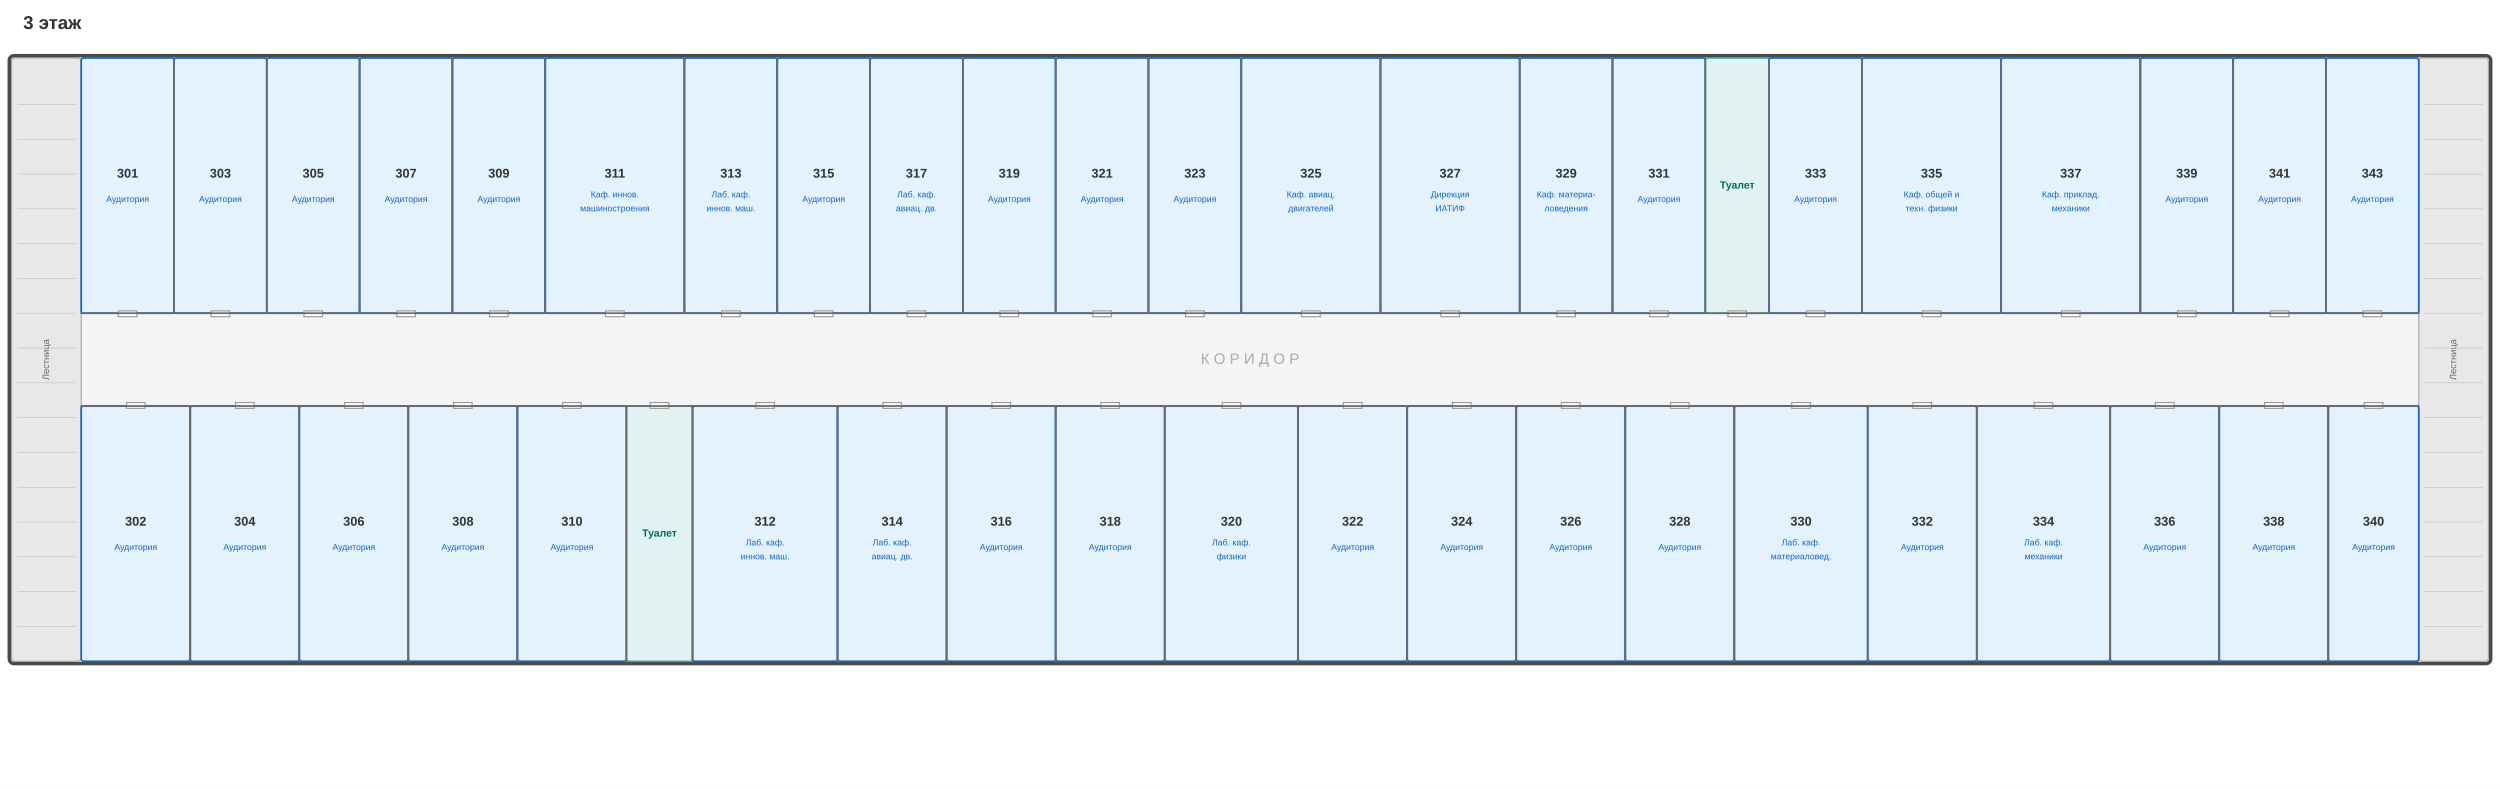
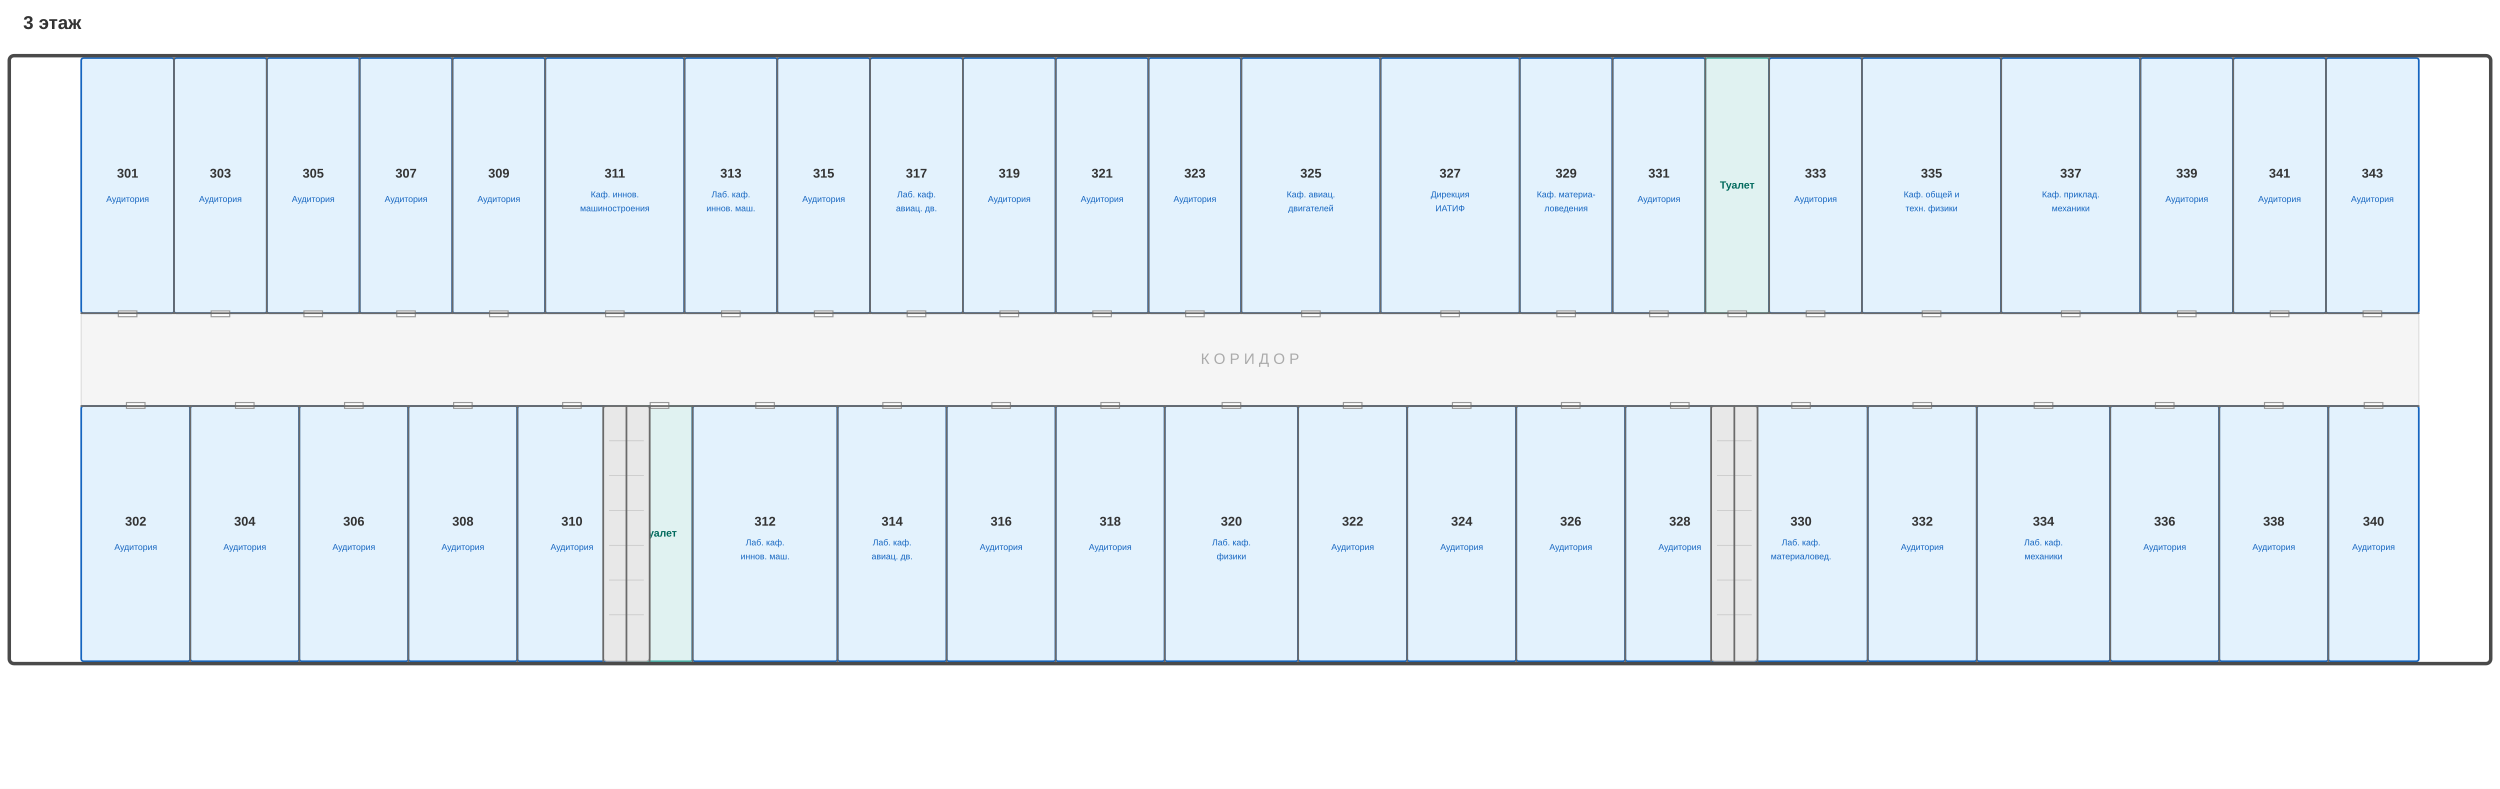
<svg xmlns="http://www.w3.org/2000/svg" viewBox="0 0 2155 680" width="2155" height="680">
  <defs>
    <style>
  .wall{fill:none;stroke:#4a4a4a;stroke-width:3;stroke-linecap:round}
  .inner-wall{fill:none;stroke:#6a6a6a;stroke-width:1.5;stroke-linecap:round}
  .room{fill:#F5F5F5;stroke:#BDBDBD;stroke-width:1;cursor:pointer;transition:fill .2s}
  .room:hover{fill:#EEEEEE}
  .room.active{fill:#E0E0E0;stroke:#757575;stroke-width:2}
  .corridor{fill:#f5f5f5;stroke:#ddd;stroke-width:1}
  .stairs{fill:#e8e8e8;stroke:#aaa;stroke-width:1}
  .toilet{fill:#E0F2F1;stroke:#4DB6AC;stroke-width:1.5;cursor:pointer;transition:fill .2s}
  .toilet:hover{fill:#B2DFDB}
  .toilet.active{fill:#80CBC4;stroke:#00897B;stroke-width:2}
  .special{fill:#FCE4EC;stroke:#F48FB1;stroke-width:1.5;cursor:pointer;transition:fill .2s}
  .special:hover{fill:#F8BBD0}
  .special.active{fill:#F48FB1;stroke:#C2185B;stroke-width:2}
  .service{fill:#fff3e0;stroke:#ffb74d;stroke-width:1}
  .label{font-family:'Segoe UI',Arial,sans-serif;font-size:10px;fill:#333;text-anchor:middle;dominant-baseline:middle;pointer-events:none}
  .room-num{font-family:'Segoe UI',Arial,sans-serif;font-size:11px;fill:#333;text-anchor:middle;dominant-baseline:middle;pointer-events:none;font-weight:700}
  .dept-label{font-family:'Segoe UI',Arial,sans-serif;font-size:7.5px;fill:#555;text-anchor:middle;dominant-baseline:middle;pointer-events:none}
  .floor-label{font-family:'Segoe UI',Arial,sans-serif;font-size:16px;fill:#333;font-weight:800}
  .door{fill:#fff;stroke:#999;stroke-width:1}
  .atif-color{fill:#E3F2FD;stroke:#1565C0;stroke-width:1.5;cursor:pointer;transition:fill .2s}
  .atif-color:hover{fill:#BBDEFB}
  .atif-color.active{fill:#90CAF9;stroke:#1565C0;stroke-width:2}
  .itsu-color{fill:#E8F5E9;stroke:#2E7D32;stroke-width:1.5;cursor:pointer;transition:fill .2s}
  .itsu-color:hover{fill:#C8E6C9}
  .itsu-color.active{fill:#A5D6A7;stroke:#2E7D32;stroke-width:2}
  .ino-color{fill:#F3E5F5;stroke:#6A1B9A;stroke-width:1.5;cursor:pointer;transition:fill .2s}
  .ino-color:hover{fill:#E1BEE7}
  .ino-color.active{fill:#CE93D8;stroke:#6A1B9A;stroke-width:2}
  .lab-color{fill:#FFF8E1;stroke:#F9A825;stroke-width:1.5;cursor:pointer;transition:fill .2s}
  .lab-color:hover{fill:#FFECB3}
  .lab-color.active{fill:#FFD54F;stroke:#F9A825;stroke-width:2}
  .tech-color{fill:#ECEFF1;stroke:#546E7A;stroke-width:1.5;cursor:pointer;transition:fill .2s}
  .tech-color:hover{fill:#CFD8DC}
  .tech-color.active{fill:#B0BEC5;stroke:#546E7A;stroke-width:2}
    </style>
  </defs>
  <rect width="2155" height="680" fill="white" />
  <text x="20" y="25" class="floor-label">3 этаж</text>
  <rect x="70" y="270" width="2015" height="80" class="corridor" rx="2" />
  <text x="1077.5" y="310" class="label" style="font-size:13px;fill:#aaa">К О Р И Д О Р</text>
-   <rect x="10" y="50" width="60" height="520" class="stairs" rx="3" />
-   <text x="40" y="310" class="label" style="font-size:8px;fill:#666" transform="rotate(-90,40,310)">Лестница</text>
-   <line x1="15" y1="90" x2="65" y2="90" stroke="#bbb" stroke-width="0.5" />
-   <line x1="15" y1="120" x2="65" y2="120" stroke="#bbb" stroke-width="0.5" />
-   <line x1="15" y1="150" x2="65" y2="150" stroke="#bbb" stroke-width="0.5" />
-   <line x1="15" y1="180" x2="65" y2="180" stroke="#bbb" stroke-width="0.5" />
-   <line x1="15" y1="210" x2="65" y2="210" stroke="#bbb" stroke-width="0.5" />
-   <line x1="15" y1="240" x2="65" y2="240" stroke="#bbb" stroke-width="0.5" />
-   <line x1="15" y1="270" x2="65" y2="270" stroke="#bbb" stroke-width="0.5" />
-   <line x1="15" y1="300" x2="65" y2="300" stroke="#bbb" stroke-width="0.5" />
-   <line x1="15" y1="330" x2="65" y2="330" stroke="#bbb" stroke-width="0.5" />
-   <line x1="15" y1="360" x2="65" y2="360" stroke="#bbb" stroke-width="0.5" />
-   <line x1="15" y1="390" x2="65" y2="390" stroke="#bbb" stroke-width="0.5" />
-   <line x1="15" y1="420" x2="65" y2="420" stroke="#bbb" stroke-width="0.5" />
-   <line x1="15" y1="450" x2="65" y2="450" stroke="#bbb" stroke-width="0.5" />
-   <line x1="15" y1="480" x2="65" y2="480" stroke="#bbb" stroke-width="0.5" />
-   <line x1="15" y1="510" x2="65" y2="510" stroke="#bbb" stroke-width="0.5" />
-   <line x1="15" y1="540" x2="65" y2="540" stroke="#bbb" stroke-width="0.5" />
-   <rect x="2085" y="50" width="60" height="520" class="stairs" rx="3" />
-   <text x="2115" y="310" class="label" style="font-size:8px;fill:#666" transform="rotate(-90,2115,310)">Лестница</text>
-   <line x1="2090" y1="90" x2="2140" y2="90" stroke="#bbb" stroke-width="0.5" />
-   <line x1="2090" y1="120" x2="2140" y2="120" stroke="#bbb" stroke-width="0.5" />
-   <line x1="2090" y1="150" x2="2140" y2="150" stroke="#bbb" stroke-width="0.5" />
-   <line x1="2090" y1="180" x2="2140" y2="180" stroke="#bbb" stroke-width="0.5" />
-   <line x1="2090" y1="210" x2="2140" y2="210" stroke="#bbb" stroke-width="0.5" />
-   <line x1="2090" y1="240" x2="2140" y2="240" stroke="#bbb" stroke-width="0.5" />
-   <line x1="2090" y1="270" x2="2140" y2="270" stroke="#bbb" stroke-width="0.5" />
-   <line x1="2090" y1="300" x2="2140" y2="300" stroke="#bbb" stroke-width="0.5" />
-   <line x1="2090" y1="330" x2="2140" y2="330" stroke="#bbb" stroke-width="0.5" />
-   <line x1="2090" y1="360" x2="2140" y2="360" stroke="#bbb" stroke-width="0.5" />
-   <line x1="2090" y1="390" x2="2140" y2="390" stroke="#bbb" stroke-width="0.5" />
-   <line x1="2090" y1="420" x2="2140" y2="420" stroke="#bbb" stroke-width="0.5" />
-   <line x1="2090" y1="450" x2="2140" y2="450" stroke="#bbb" stroke-width="0.5" />
-   <line x1="2090" y1="480" x2="2140" y2="480" stroke="#bbb" stroke-width="0.5" />
-   <line x1="2090" y1="510" x2="2140" y2="510" stroke="#bbb" stroke-width="0.5" />
-   <line x1="2090" y1="540" x2="2140" y2="540" stroke="#bbb" stroke-width="0.5" />
  <rect x="70" y="50" width="80" height="220" class="room atif-color" data-room="301" data-type="atif" rx="2" />
  <text x="110" y="150" class="room-num">301</text>
  <text x="110" y="172" class="dept-label" style="fill:#1565C0;font-size:7.5px">Аудитория</text>
  <rect x="102" y="268" width="16" height="5" class="door" />
  <rect x="150" y="50" width="80" height="220" class="room atif-color" data-room="303" data-type="atif" rx="2" />
  <text x="190" y="150" class="room-num">303</text>
  <text x="190" y="172" class="dept-label" style="fill:#1565C0;font-size:7.5px">Аудитория</text>
  <rect x="182" y="268" width="16" height="5" class="door" />
  <rect x="230" y="50" width="80" height="220" class="room atif-color" data-room="305" data-type="atif" rx="2" />
  <text x="270" y="150" class="room-num">305</text>
  <text x="270" y="172" class="dept-label" style="fill:#1565C0;font-size:7.5px">Аудитория</text>
  <rect x="262" y="268" width="16" height="5" class="door" />
  <rect x="310" y="50" width="80" height="220" class="room atif-color" data-room="307" data-type="atif" rx="2" />
  <text x="350" y="150" class="room-num">307</text>
  <text x="350" y="172" class="dept-label" style="fill:#1565C0;font-size:7.5px">Аудитория</text>
  <rect x="342" y="268" width="16" height="5" class="door" />
  <rect x="390" y="50" width="80" height="220" class="room atif-color" data-room="309" data-type="atif" rx="2" />
  <text x="430" y="150" class="room-num">309</text>
  <text x="430" y="172" class="dept-label" style="fill:#1565C0;font-size:7.5px">Аудитория</text>
  <rect x="422" y="268" width="16" height="5" class="door" />
  <rect x="470" y="50" width="120" height="220" class="room atif-color" data-room="311" data-type="atif" rx="2" />
  <text x="530" y="150" class="room-num">311</text>
  <text x="530" y="168" class="dept-label" style="fill:#1565C0;font-size:7.5px">Каф. иннов.</text>
  <text x="530" y="180" class="dept-label" style="fill:#1565C0;font-size:7.5px">машиностроения</text>
  <rect x="522" y="268" width="16" height="5" class="door" />
  <rect x="590" y="50" width="80" height="220" class="room atif-color" data-room="313" data-type="atif" rx="2" />
  <text x="630" y="150" class="room-num">313</text>
  <text x="630" y="168" class="dept-label" style="fill:#1565C0;font-size:7.5px">Лаб. каф.</text>
  <text x="630" y="180" class="dept-label" style="fill:#1565C0;font-size:7.5px">иннов. маш.</text>
  <rect x="622" y="268" width="16" height="5" class="door" />
  <rect x="670" y="50" width="80" height="220" class="room atif-color" data-room="315" data-type="atif" rx="2" />
  <text x="710" y="150" class="room-num">315</text>
  <text x="710" y="172" class="dept-label" style="fill:#1565C0;font-size:7.5px">Аудитория</text>
  <rect x="702" y="268" width="16" height="5" class="door" />
  <rect x="750" y="50" width="80" height="220" class="room atif-color" data-room="317" data-type="atif" rx="2" />
  <text x="790" y="150" class="room-num">317</text>
  <text x="790" y="168" class="dept-label" style="fill:#1565C0;font-size:7.5px">Лаб. каф.</text>
  <text x="790" y="180" class="dept-label" style="fill:#1565C0;font-size:7.5px">авиац. дв.</text>
  <rect x="782" y="268" width="16" height="5" class="door" />
  <rect x="830" y="50" width="80" height="220" class="room atif-color" data-room="319" data-type="atif" rx="2" />
  <text x="870" y="150" class="room-num">319</text>
  <text x="870" y="172" class="dept-label" style="fill:#1565C0;font-size:7.5px">Аудитория</text>
  <rect x="862" y="268" width="16" height="5" class="door" />
  <rect x="910" y="50" width="80" height="220" class="room atif-color" data-room="321" data-type="atif" rx="2" />
  <text x="950" y="150" class="room-num">321</text>
  <text x="950" y="172" class="dept-label" style="fill:#1565C0;font-size:7.5px">Аудитория</text>
  <rect x="942" y="268" width="16" height="5" class="door" />
  <rect x="990" y="50" width="80" height="220" class="room atif-color" data-room="323" data-type="atif" rx="2" />
  <text x="1030" y="150" class="room-num">323</text>
  <text x="1030" y="172" class="dept-label" style="fill:#1565C0;font-size:7.5px">Аудитория</text>
  <rect x="1022" y="268" width="16" height="5" class="door" />
  <rect x="1070" y="50" width="120" height="220" class="room atif-color" data-room="325" data-type="atif" rx="2" />
  <text x="1130" y="150" class="room-num">325</text>
  <text x="1130" y="168" class="dept-label" style="fill:#1565C0;font-size:7.5px">Каф. авиац.</text>
  <text x="1130" y="180" class="dept-label" style="fill:#1565C0;font-size:7.5px">двигателей</text>
  <rect x="1122" y="268" width="16" height="5" class="door" />
  <rect x="1190" y="50" width="120" height="220" class="room atif-color" data-room="327" data-type="atif" rx="2" />
  <text x="1250" y="150" class="room-num">327</text>
  <text x="1250" y="168" class="dept-label" style="fill:#1565C0;font-size:7.5px">Дирекция</text>
  <text x="1250" y="180" class="dept-label" style="fill:#1565C0;font-size:7.5px">ИАТИФ</text>
  <rect x="1242" y="268" width="16" height="5" class="door" />
  <rect x="1310" y="50" width="80" height="220" class="room atif-color" data-room="329" data-type="atif" rx="2" />
  <text x="1350" y="150" class="room-num">329</text>
  <text x="1350" y="168" class="dept-label" style="fill:#1565C0;font-size:7.5px">Каф. материа-</text>
  <text x="1350" y="180" class="dept-label" style="fill:#1565C0;font-size:7.5px">ловедения</text>
  <rect x="1342" y="268" width="16" height="5" class="door" />
  <rect x="1390" y="50" width="80" height="220" class="room atif-color" data-room="331" data-type="atif" rx="2" />
  <text x="1430" y="150" class="room-num">331</text>
  <text x="1430" y="172" class="dept-label" style="fill:#1565C0;font-size:7.5px">Аудитория</text>
  <rect x="1422" y="268" width="16" height="5" class="door" />
  <rect x="1470" y="50" width="55" height="220" class="toilet" data-type="toilet" rx="2" />
  <text x="1497.5" y="160" class="dept-label" style="fill:#00695C;font-size:9px;font-weight:600">Туалет</text>
  <rect x="1489.5" y="268" width="16" height="5" class="door" />
  <rect x="1525" y="50" width="80" height="220" class="room atif-color" data-room="333" data-type="atif" rx="2" />
  <text x="1565" y="150" class="room-num">333</text>
  <text x="1565" y="172" class="dept-label" style="fill:#1565C0;font-size:7.5px">Аудитория</text>
  <rect x="1557" y="268" width="16" height="5" class="door" />
  <rect x="1605" y="50" width="120" height="220" class="room atif-color" data-room="335" data-type="atif" rx="2" />
  <text x="1665" y="150" class="room-num">335</text>
  <text x="1665" y="168" class="dept-label" style="fill:#1565C0;font-size:7.5px">Каф. общей и</text>
  <text x="1665" y="180" class="dept-label" style="fill:#1565C0;font-size:7.5px">техн. физики</text>
  <rect x="1657" y="268" width="16" height="5" class="door" />
  <rect x="1725" y="50" width="120" height="220" class="room atif-color" data-room="337" data-type="atif" rx="2" />
  <text x="1785" y="150" class="room-num">337</text>
  <text x="1785" y="168" class="dept-label" style="fill:#1565C0;font-size:7.5px">Каф. приклад.</text>
  <text x="1785" y="180" class="dept-label" style="fill:#1565C0;font-size:7.5px">механики</text>
  <rect x="1777" y="268" width="16" height="5" class="door" />
  <rect x="1845" y="50" width="80" height="220" class="room atif-color" data-room="339" data-type="atif" rx="2" />
  <text x="1885" y="150" class="room-num">339</text>
  <text x="1885" y="172" class="dept-label" style="fill:#1565C0;font-size:7.5px">Аудитория</text>
  <rect x="1877" y="268" width="16" height="5" class="door" />
  <rect x="1925" y="50" width="80" height="220" class="room atif-color" data-room="341" data-type="atif" rx="2" />
  <text x="1965" y="150" class="room-num">341</text>
  <text x="1965" y="172" class="dept-label" style="fill:#1565C0;font-size:7.5px">Аудитория</text>
  <rect x="1957" y="268" width="16" height="5" class="door" />
  <rect x="2005" y="50" width="80" height="220" class="room atif-color" data-room="343" data-type="atif" rx="2" />
  <text x="2045" y="150" class="room-num">343</text>
  <text x="2045" y="172" class="dept-label" style="fill:#1565C0;font-size:7.5px">Аудитория</text>
  <rect x="2037" y="268" width="16" height="5" class="door" />
  <rect x="70" y="350" width="94" height="220" class="room atif-color" data-room="302" data-type="atif" rx="2" />
  <text x="117" y="450" class="room-num">302</text>
  <text x="117" y="472" class="dept-label" style="fill:#1565C0;font-size:7.5px">Аудитория</text>
  <rect x="109" y="347" width="16" height="5" class="door" />
  <rect x="164" y="350" width="94" height="220" class="room atif-color" data-room="304" data-type="atif" rx="2" />
  <text x="211" y="450" class="room-num">304</text>
  <text x="211" y="472" class="dept-label" style="fill:#1565C0;font-size:7.5px">Аудитория</text>
  <rect x="203" y="347" width="16" height="5" class="door" />
  <rect x="258" y="350" width="94" height="220" class="room atif-color" data-room="306" data-type="atif" rx="2" />
  <text x="305" y="450" class="room-num">306</text>
  <text x="305" y="472" class="dept-label" style="fill:#1565C0;font-size:7.5px">Аудитория</text>
  <rect x="297" y="347" width="16" height="5" class="door" />
  <rect x="352" y="350" width="94" height="220" class="room atif-color" data-room="308" data-type="atif" rx="2" />
  <text x="399" y="450" class="room-num">308</text>
  <text x="399" y="472" class="dept-label" style="fill:#1565C0;font-size:7.5px">Аудитория</text>
  <rect x="391" y="347" width="16" height="5" class="door" />
  <rect x="446" y="350" width="94" height="220" class="room atif-color" data-room="310" data-type="atif" rx="2" />
  <text x="493" y="450" class="room-num">310</text>
  <text x="493" y="472" class="dept-label" style="fill:#1565C0;font-size:7.5px">Аудитория</text>
  <rect x="485" y="347" width="16" height="5" class="door" />
  <rect x="540" y="350" width="57" height="220" class="toilet" data-type="toilet" rx="2" />
  <text x="568.5" y="460" class="dept-label" style="fill:#00695C;font-size:9px;font-weight:600">Туалет</text>
  <rect x="560.5" y="347" width="16" height="5" class="door" />
  <rect x="597" y="350" width="125" height="220" class="room atif-color" data-room="312" data-type="atif" rx="2" />
  <text x="659.5" y="450" class="room-num">312</text>
  <text x="659.5" y="468" class="dept-label" style="fill:#1565C0;font-size:7.5px">Лаб. каф.</text>
  <text x="659.5" y="480" class="dept-label" style="fill:#1565C0;font-size:7.5px">иннов. маш.</text>
  <rect x="651.5" y="347" width="16" height="5" class="door" />
  <rect x="722" y="350" width="94" height="220" class="room atif-color" data-room="314" data-type="atif" rx="2" />
  <text x="769" y="450" class="room-num">314</text>
  <text x="769" y="468" class="dept-label" style="fill:#1565C0;font-size:7.5px">Лаб. каф.</text>
  <text x="769" y="480" class="dept-label" style="fill:#1565C0;font-size:7.5px">авиац. дв.</text>
  <rect x="761" y="347" width="16" height="5" class="door" />
  <rect x="816" y="350" width="94" height="220" class="room atif-color" data-room="316" data-type="atif" rx="2" />
  <text x="863" y="450" class="room-num">316</text>
  <text x="863" y="472" class="dept-label" style="fill:#1565C0;font-size:7.5px">Аудитория</text>
  <rect x="855" y="347" width="16" height="5" class="door" />
  <rect x="910" y="350" width="94" height="220" class="room atif-color" data-room="318" data-type="atif" rx="2" />
  <text x="957" y="450" class="room-num">318</text>
  <text x="957" y="472" class="dept-label" style="fill:#1565C0;font-size:7.5px">Аудитория</text>
  <rect x="949" y="347" width="16" height="5" class="door" />
  <rect x="1004" y="350" width="115" height="220" class="room atif-color" data-room="320" data-type="atif" rx="2" />
  <text x="1061.5" y="450" class="room-num">320</text>
  <text x="1061.5" y="468" class="dept-label" style="fill:#1565C0;font-size:7.5px">Лаб. каф.</text>
  <text x="1061.5" y="480" class="dept-label" style="fill:#1565C0;font-size:7.5px">физики</text>
  <rect x="1053.5" y="347" width="16" height="5" class="door" />
  <rect x="1119" y="350" width="94" height="220" class="room atif-color" data-room="322" data-type="atif" rx="2" />
  <text x="1166" y="450" class="room-num">322</text>
  <text x="1166" y="472" class="dept-label" style="fill:#1565C0;font-size:7.5px">Аудитория</text>
  <rect x="1158" y="347" width="16" height="5" class="door" />
  <rect x="1213" y="350" width="94" height="220" class="room atif-color" data-room="324" data-type="atif" rx="2" />
  <text x="1260" y="450" class="room-num">324</text>
  <text x="1260" y="472" class="dept-label" style="fill:#1565C0;font-size:7.5px">Аудитория</text>
  <rect x="1252" y="347" width="16" height="5" class="door" />
  <rect x="1307" y="350" width="94" height="220" class="room atif-color" data-room="326" data-type="atif" rx="2" />
  <text x="1354" y="450" class="room-num">326</text>
  <text x="1354" y="472" class="dept-label" style="fill:#1565C0;font-size:7.5px">Аудитория</text>
  <rect x="1346" y="347" width="16" height="5" class="door" />
  <rect x="1401" y="350" width="94" height="220" class="room atif-color" data-room="328" data-type="atif" rx="2" />
  <text x="1448" y="450" class="room-num">328</text>
  <text x="1448" y="472" class="dept-label" style="fill:#1565C0;font-size:7.5px">Аудитория</text>
  <rect x="1440" y="347" width="16" height="5" class="door" />
  <rect x="1495" y="350" width="115" height="220" class="room atif-color" data-room="330" data-type="atif" rx="2" />
  <text x="1552.5" y="450" class="room-num">330</text>
  <text x="1552.5" y="468" class="dept-label" style="fill:#1565C0;font-size:7.5px">Лаб. каф.</text>
  <text x="1552.5" y="480" class="dept-label" style="fill:#1565C0;font-size:7.5px">материаловед.</text>
  <rect x="1544.5" y="347" width="16" height="5" class="door" />
  <rect x="1610" y="350" width="94" height="220" class="room atif-color" data-room="332" data-type="atif" rx="2" />
  <text x="1657" y="450" class="room-num">332</text>
  <text x="1657" y="472" class="dept-label" style="fill:#1565C0;font-size:7.5px">Аудитория</text>
  <rect x="1649" y="347" width="16" height="5" class="door" />
  <rect x="1704" y="350" width="115" height="220" class="room atif-color" data-room="334" data-type="atif" rx="2" />
  <text x="1761.5" y="450" class="room-num">334</text>
  <text x="1761.5" y="468" class="dept-label" style="fill:#1565C0;font-size:7.5px">Лаб. каф.</text>
  <text x="1761.5" y="480" class="dept-label" style="fill:#1565C0;font-size:7.5px">механики</text>
  <rect x="1753.5" y="347" width="16" height="5" class="door" />
  <rect x="1819" y="350" width="94" height="220" class="room atif-color" data-room="336" data-type="atif" rx="2" />
  <text x="1866" y="450" class="room-num">336</text>
  <text x="1866" y="472" class="dept-label" style="fill:#1565C0;font-size:7.5px">Аудитория</text>
  <rect x="1858" y="347" width="16" height="5" class="door" />
  <rect x="1913" y="350" width="94" height="220" class="room atif-color" data-room="338" data-type="atif" rx="2" />
  <text x="1960" y="450" class="room-num">338</text>
  <text x="1960" y="472" class="dept-label" style="fill:#1565C0;font-size:7.5px">Аудитория</text>
  <rect x="1952" y="347" width="16" height="5" class="door" />
  <rect x="2007" y="350" width="78" height="220" class="room atif-color" data-room="340" data-type="atif" rx="2" />
  <text x="2046" y="450" class="room-num">340</text>
  <text x="2046" y="472" class="dept-label" style="fill:#1565C0;font-size:7.5px">Аудитория</text>
  <rect x="2038" y="347" width="16" height="5" class="door" />
+   <rect x="520" y="350" width="40" height="220" class="stairs" data-type="stairs" rx="3" />
+   <text x="540" y="460" class="label" style="font-size:13px;fill:#666;transform:rotate(-90deg);transform-origin:540px 460px;transform-box:view-box">Лестница</text>
+   <line x1="525" y1="380" x2="555" y2="380" stroke="#bbb" stroke-width="0.5" />
+   <line x1="525" y1="410" x2="555" y2="410" stroke="#bbb" stroke-width="0.5" />
+   <line x1="525" y1="440" x2="555" y2="440" stroke="#bbb" stroke-width="0.5" />
+   <line x1="525" y1="470" x2="555" y2="470" stroke="#bbb" stroke-width="0.5" />
+   <line x1="525" y1="500" x2="555" y2="500" stroke="#bbb" stroke-width="0.5" />
+   <line x1="525" y1="530" x2="555" y2="530" stroke="#bbb" stroke-width="0.5" />
+   <rect x="1475" y="350" width="40" height="220" class="stairs" data-type="stairs" rx="3" />
+   <text x="1495" y="460" class="label" style="font-size:13px;fill:#666;transform:rotate(-90deg);transform-origin:1495px 460px;transform-box:view-box">Лестница</text>
+   <line x1="1480" y1="380" x2="1510" y2="380" stroke="#bbb" stroke-width="0.5" />
+   <line x1="1480" y1="410" x2="1510" y2="410" stroke="#bbb" stroke-width="0.5" />
+   <line x1="1480" y1="440" x2="1510" y2="440" stroke="#bbb" stroke-width="0.5" />
+   <line x1="1480" y1="470" x2="1510" y2="470" stroke="#bbb" stroke-width="0.5" />
+   <line x1="1480" y1="500" x2="1510" y2="500" stroke="#bbb" stroke-width="0.5" />
+   <line x1="1480" y1="530" x2="1510" y2="530" stroke="#bbb" stroke-width="0.5" />
  <rect x="8" y="48" width="2139" height="524" class="wall" rx="4" />
  <line x1="70" y1="270" x2="2085" y2="270" class="inner-wall" />
  <line x1="70" y1="350" x2="2085" y2="350" class="inner-wall" />
  <line x1="150" y1="50" x2="150" y2="270" class="inner-wall" />
  <line x1="230" y1="50" x2="230" y2="270" class="inner-wall" />
  <line x1="310" y1="50" x2="310" y2="270" class="inner-wall" />
  <line x1="390" y1="50" x2="390" y2="270" class="inner-wall" />
  <line x1="470" y1="50" x2="470" y2="270" class="inner-wall" />
  <line x1="590" y1="50" x2="590" y2="270" class="inner-wall" />
  <line x1="670" y1="50" x2="670" y2="270" class="inner-wall" />
  <line x1="750" y1="50" x2="750" y2="270" class="inner-wall" />
  <line x1="830" y1="50" x2="830" y2="270" class="inner-wall" />
  <line x1="910" y1="50" x2="910" y2="270" class="inner-wall" />
  <line x1="990" y1="50" x2="990" y2="270" class="inner-wall" />
  <line x1="1070" y1="50" x2="1070" y2="270" class="inner-wall" />
  <line x1="1190" y1="50" x2="1190" y2="270" class="inner-wall" />
  <line x1="1310" y1="50" x2="1310" y2="270" class="inner-wall" />
  <line x1="1390" y1="50" x2="1390" y2="270" class="inner-wall" />
  <line x1="1470" y1="50" x2="1470" y2="270" class="inner-wall" />
  <line x1="1525" y1="50" x2="1525" y2="270" class="inner-wall" />
  <line x1="1605" y1="50" x2="1605" y2="270" class="inner-wall" />
  <line x1="1725" y1="50" x2="1725" y2="270" class="inner-wall" />
  <line x1="1845" y1="50" x2="1845" y2="270" class="inner-wall" />
  <line x1="1925" y1="50" x2="1925" y2="270" class="inner-wall" />
  <line x1="2005" y1="50" x2="2005" y2="270" class="inner-wall" />
  <line x1="164" y1="350" x2="164" y2="570" class="inner-wall" />
  <line x1="258" y1="350" x2="258" y2="570" class="inner-wall" />
  <line x1="352" y1="350" x2="352" y2="570" class="inner-wall" />
  <line x1="446" y1="350" x2="446" y2="570" class="inner-wall" />
  <line x1="540" y1="350" x2="540" y2="570" class="inner-wall" />
  <line x1="597" y1="350" x2="597" y2="570" class="inner-wall" />
  <line x1="722" y1="350" x2="722" y2="570" class="inner-wall" />
  <line x1="816" y1="350" x2="816" y2="570" class="inner-wall" />
  <line x1="910" y1="350" x2="910" y2="570" class="inner-wall" />
  <line x1="1004" y1="350" x2="1004" y2="570" class="inner-wall" />
  <line x1="1119" y1="350" x2="1119" y2="570" class="inner-wall" />
  <line x1="1213" y1="350" x2="1213" y2="570" class="inner-wall" />
  <line x1="1307" y1="350" x2="1307" y2="570" class="inner-wall" />
  <line x1="1401" y1="350" x2="1401" y2="570" class="inner-wall" />
  <line x1="1495" y1="350" x2="1495" y2="570" class="inner-wall" />
  <line x1="1610" y1="350" x2="1610" y2="570" class="inner-wall" />
  <line x1="1704" y1="350" x2="1704" y2="570" class="inner-wall" />
  <line x1="1819" y1="350" x2="1819" y2="570" class="inner-wall" />
  <line x1="1913" y1="350" x2="1913" y2="570" class="inner-wall" />
  <line x1="2007" y1="350" x2="2007" y2="570" class="inner-wall" />
+   <line x1="520" y1="350" x2="520" y2="570" class="inner-wall" />
+   <line x1="560" y1="350" x2="560" y2="570" class="inner-wall" />
+   <line x1="1475" y1="350" x2="1475" y2="570" class="inner-wall" />
+   <line x1="1515" y1="350" x2="1515" y2="570" class="inner-wall" />
</svg>
